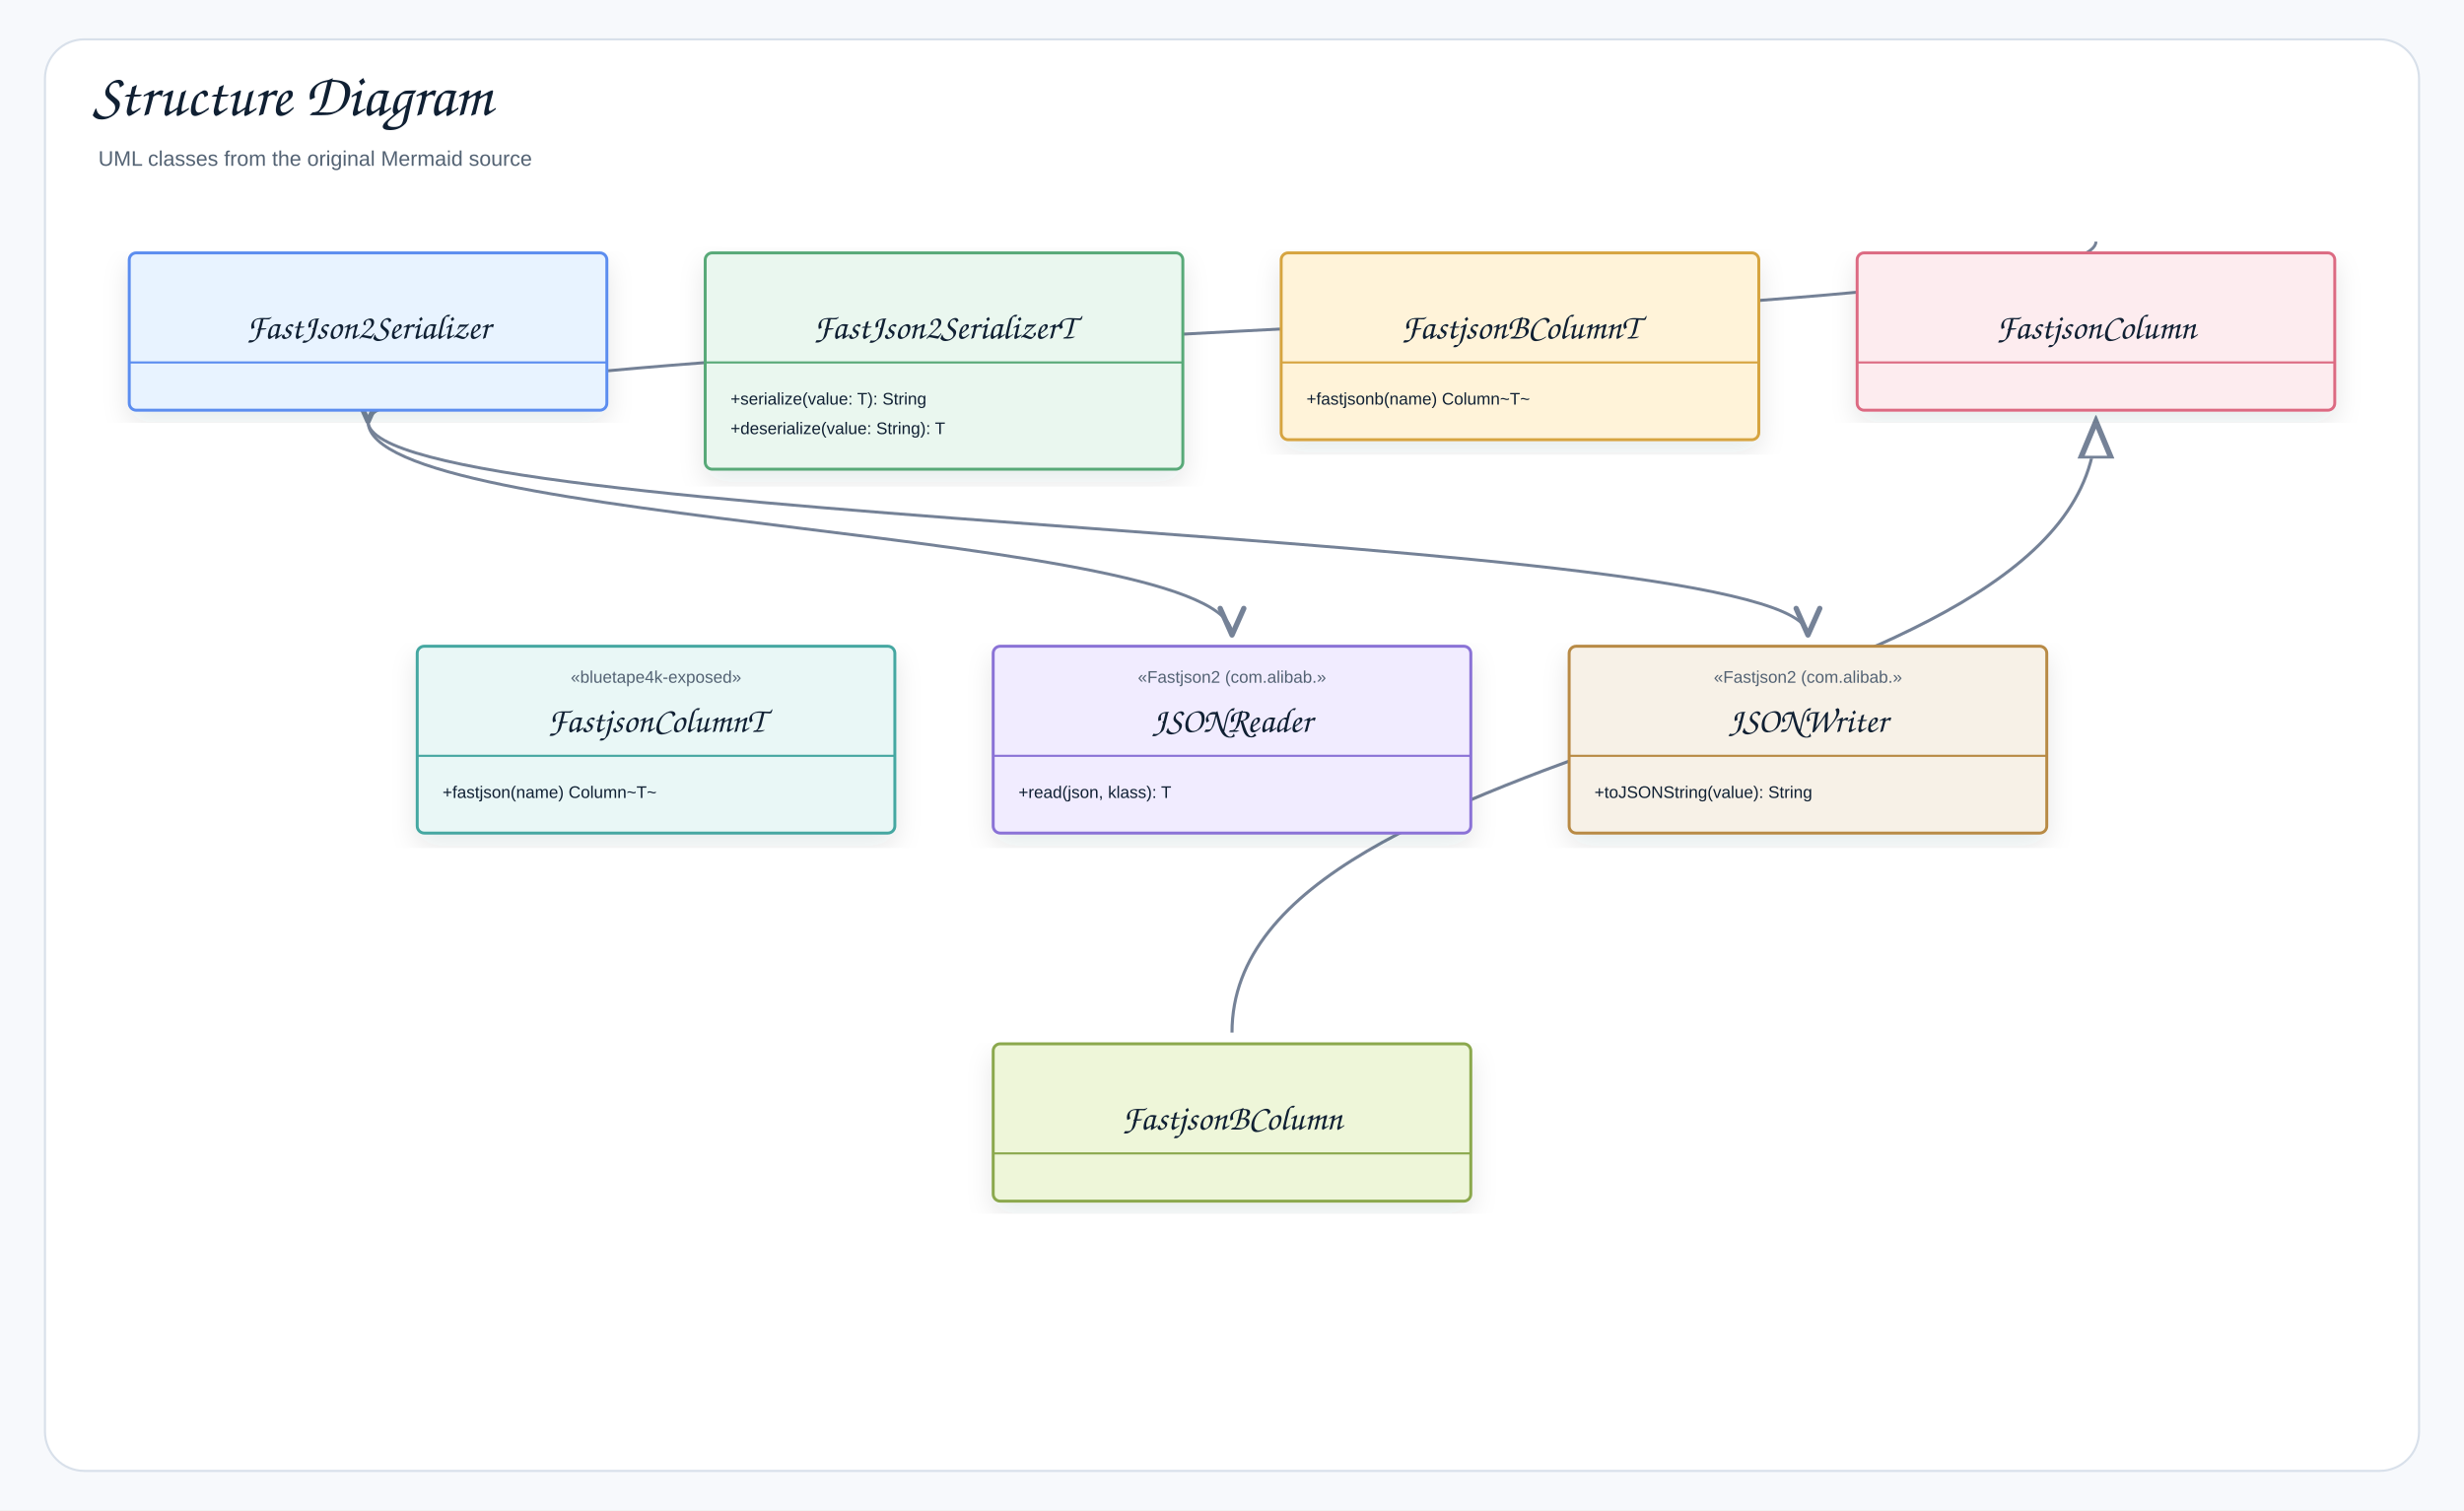
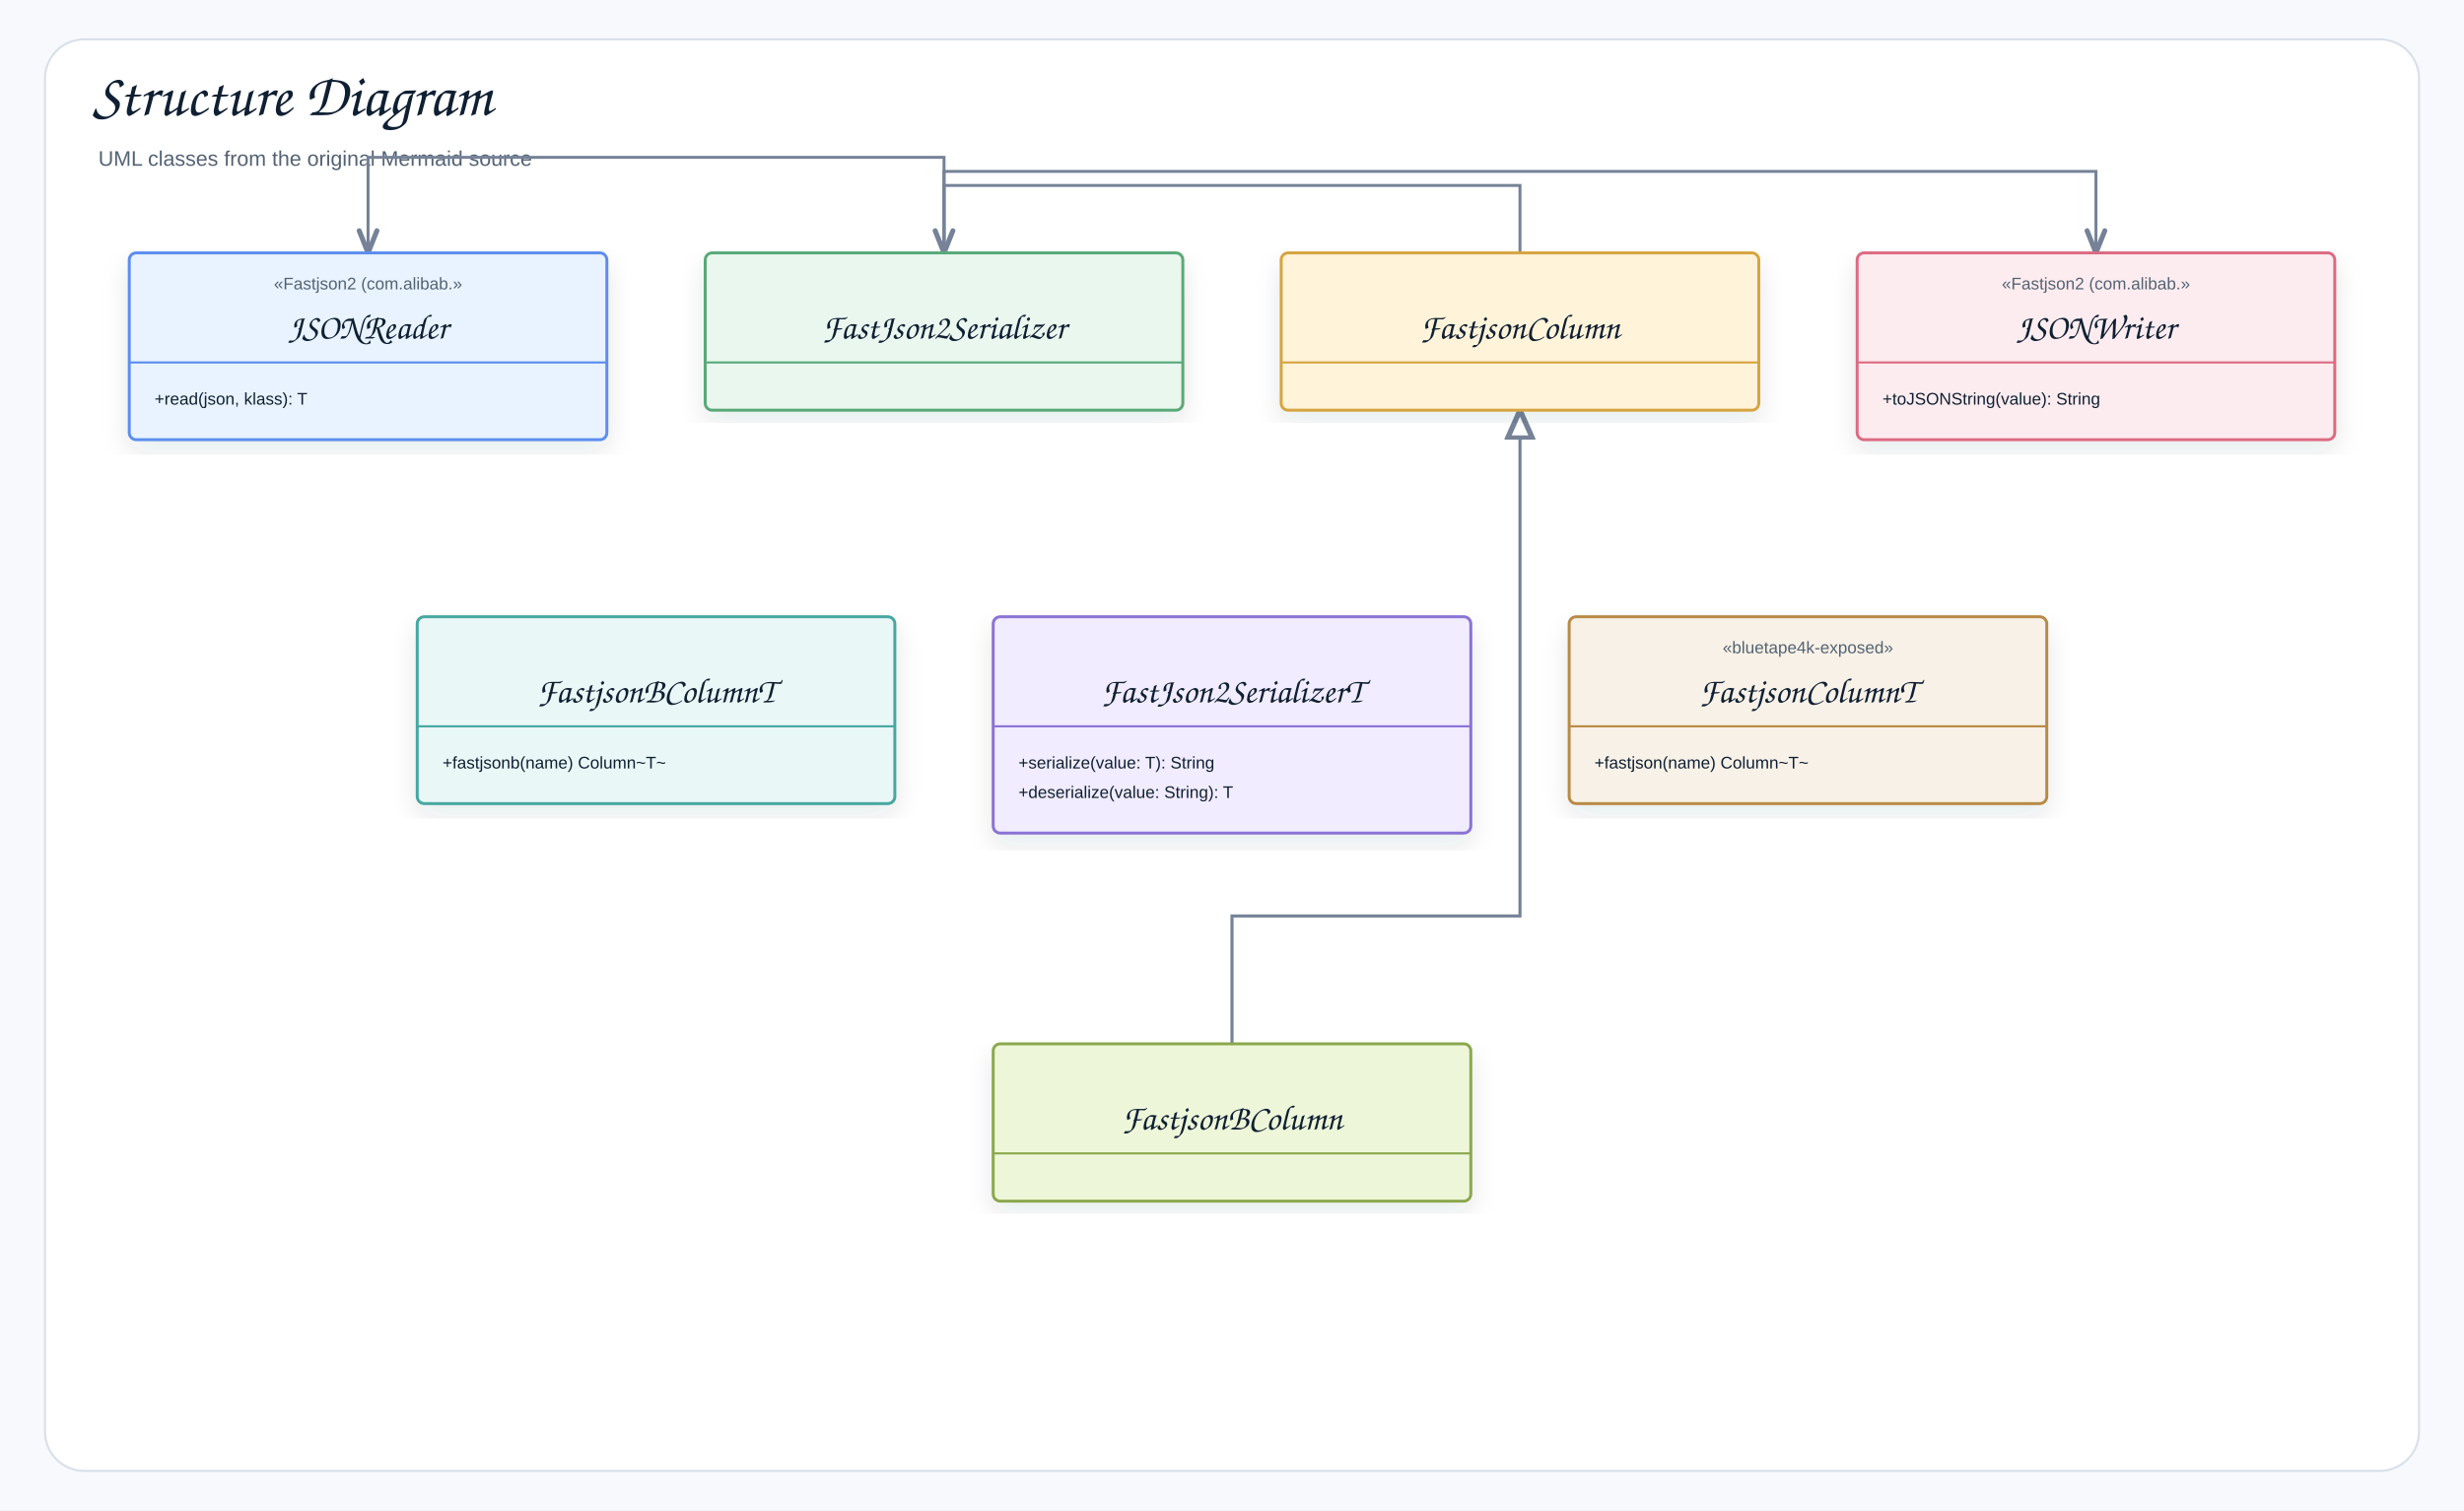
<svg xmlns="http://www.w3.org/2000/svg" width="1754" height="1075" viewBox="0 0 1754 1075" role="img" aria-label="Structure Diagram">
  <defs>
    <filter id="shadow" x="-8%" y="-8%" width="116%" height="116%">
      <feDropShadow dx="0" dy="8" stdDeviation="9" flood-color="#1f2937" flood-opacity="0.10" />
    </filter>
-     <marker id="openArrow" markerWidth="12" markerHeight="10" refX="10" refY="5" orient="auto" markerUnits="strokeWidth">
-       <path d="M 1 1 L 10 5 L 1 9" fill="none" stroke="#758297" stroke-width="1.8" stroke-linecap="round" stroke-linejoin="round" />
+     <marker id="openArrow" markerWidth="10" markerHeight="8" refX="8.5" refY="4" orient="auto" markerUnits="strokeWidth">
+       <path d="M 1 1 L 8.5 4 L 1 7" fill="none" stroke="#758297" stroke-width="1.7" stroke-linecap="round" stroke-linejoin="round" />
    </marker>
-     <marker id="inherit" markerWidth="14" markerHeight="12" refX="12" refY="6" orient="auto" markerUnits="strokeWidth">
-       <path d="M 0 1 L 12 6 L 0 11 Z" fill="#ffffff" stroke="#758297" stroke-width="1.8" />
+     <marker id="inherit" markerWidth="11" markerHeight="10" refX="9.5" refY="5" orient="auto" markerUnits="strokeWidth">
+       <path d="M 0.5 1 L 9.5 5 L 0.5 9 Z" fill="#ffffff" stroke="#758297" stroke-width="1.7" />
    </marker>
    <style>
    .canvas{fill:#f7f9fc}.frame{fill:#fff;stroke:#d8e0ea;stroke-width:1.5}
    .title{font-family:"Architects Daughter","Comic Sans MS","Comic Sans",cursive;font-size:43px;font-weight:400;fill:#102033}
    .subtitle{font-family:"Comic Sans MS","Comic Sans","Comic Neue",Arial,sans-serif;font-size:15px;font-weight:400;fill:#536273}
    .label{font-family:"Architects Daughter","Comic Sans MS","Comic Sans",cursive;font-size:25px;font-weight:400;fill:#102033}
    .smallLabel{font-family:"Architects Daughter","Comic Sans MS","Comic Sans",cursive;font-size:21px;font-weight:400;fill:#102033}
    .mono{font-family:"Comic Sans MS","Comic Sans","Comic Neue",Arial,sans-serif;font-size:12px;font-weight:400;fill:#102033}
    .small{font-family:"Comic Sans MS","Comic Sans","Comic Neue",Arial,sans-serif;font-size:12px;font-weight:400;fill:#536273}
    .strong{font-family:"Comic Sans MS","Comic Sans","Comic Neue",Arial,sans-serif;font-size:13px;font-weight:400;fill:#102033}
    .card{stroke-width:2.1;filter:url(#shadow)}.compartment{stroke-width:1.5;fill:none}
    .line{stroke:#758297;stroke-width:2.1;fill:none;marker-end:url(#openArrow)}
    .plainLine{stroke:#758297;stroke-width:2.1;fill:none}
    .dashed{stroke:#758297;stroke-width:2.1;stroke-dasharray:7 6;fill:none;marker-end:url(#openArrow)}
    .inheritLine{stroke:#758297;stroke-width:2.2;fill:none;marker-end:url(#inherit)}
    .implLine{stroke:#758297;stroke-width:2.2;stroke-dasharray:8 7;fill:none;marker-end:url(#inherit)}
  </style>
  </defs>
  <rect class="canvas" width="1754" height="1075" />
  <rect class="frame" x="32" y="28" width="1690" height="1019" rx="28" />
  <text class="title" x="66" y="82">Structure Diagram</text>
  <text class="subtitle" x="70" y="118">UML classes from the original Mermaid source</text>
-   <path class="line" d="M262 300 C262 376 877 376 877 452" />
-   <path class="line" d="M262 300 C262 376 1287 376 1287 452" />
-   <path class="line" d="M1492 172 C1492 236 262 236 262 300" />
-   <path class="inheritLine" d="M877 735 C877 517.5 1492 517.5 1492 300" />
+   <path class="line" d="M672 292 L672 112 L262 112 L262 180" />
+   <path class="line" d="M672 292 L672 122 L1492 122 L1492 180" />
+   <path class="line" d="M1082 292 L1082 132 L672 132 L672 180" />
+   <path class="inheritLine" d="M877 743 L877 652 L1082 652 L1082 292" />
  <g transform="translate(92,180)">
-     <rect class="card" x="0" y="0" width="340" height="112" rx="5" fill="#E8F3FF" stroke="#5B8DEF" />
+     <rect class="card" x="0" y="0" width="340" height="133" rx="5" fill="#E8F3FF" stroke="#5B8DEF" />
    <line class="compartment" x1="0" y1="78" x2="340" y2="78" stroke="#5B8DEF" />
+     <text class="small" x="170" y="26" text-anchor="middle">«Fastjson2 (com.alibab.»</text>
+     <text class="label" x="170" y="61" text-anchor="middle">JSONReader</text>
+     <text class="mono" x="18" y="108">+read(json, klass): T</text>
+   </g>
+   <g transform="translate(502,180)">
+     <rect class="card" x="0" y="0" width="340" height="112" rx="5" fill="#EAF7EF" stroke="#58A978" />
+     <line class="compartment" x1="0" y1="78" x2="340" y2="78" stroke="#58A978" />
    <text class="small" x="170" y="26" text-anchor="middle" />
    <text class="label" x="170" y="61" text-anchor="middle">FastJson2Serializer</text>
  </g>
-   <g transform="translate(502,180)">
-     <rect class="card" x="0" y="0" width="340" height="154" rx="5" fill="#EAF7EF" stroke="#58A978" />
-     <line class="compartment" x1="0" y1="78" x2="340" y2="78" stroke="#58A978" />
+   <g transform="translate(912,180)">
+     <rect class="card" x="0" y="0" width="340" height="112" rx="5" fill="#FFF3D9" stroke="#D6A441" />
+     <line class="compartment" x1="0" y1="78" x2="340" y2="78" stroke="#D6A441" />
+     <text class="small" x="170" y="26" text-anchor="middle" />
+     <text class="label" x="170" y="61" text-anchor="middle">FastjsonColumn</text>
+   </g>
+   <g transform="translate(1322,180)">
+     <rect class="card" x="0" y="0" width="340" height="133" rx="5" fill="#FDECEF" stroke="#DC6B82" />
+     <line class="compartment" x1="0" y1="78" x2="340" y2="78" stroke="#DC6B82" />
+     <text class="small" x="170" y="26" text-anchor="middle">«Fastjson2 (com.alibab.»</text>
+     <text class="label" x="170" y="61" text-anchor="middle">JSONWriter</text>
+     <text class="mono" x="18" y="108">+toJSONString(value): String</text>
+   </g>
+   <g transform="translate(297,439)">
+     <rect class="card" x="0" y="0" width="340" height="133" rx="5" fill="#E9F7F6" stroke="#45A7A1" />
+     <line class="compartment" x1="0" y1="78" x2="340" y2="78" stroke="#45A7A1" />
+     <text class="small" x="170" y="26" text-anchor="middle" />
+     <text class="label" x="170" y="61" text-anchor="middle">FastjsonBColumnT</text>
+     <text class="mono" x="18" y="108">+fastjsonb(name) Column~T~</text>
+   </g>
+   <g transform="translate(707,439)">
+     <rect class="card" x="0" y="0" width="340" height="154" rx="5" fill="#F1ECFF" stroke="#8A72D6" />
+     <line class="compartment" x1="0" y1="78" x2="340" y2="78" stroke="#8A72D6" />
    <text class="small" x="170" y="26" text-anchor="middle" />
    <text class="label" x="170" y="61" text-anchor="middle">FastJson2SerializerT</text>
    <text class="mono" x="18" y="108">+serialize(value: T): String</text>
    <text class="mono" x="18" y="129">+deserialize(value: String): T</text>
  </g>
-   <g transform="translate(912,180)">
-     <rect class="card" x="0" y="0" width="340" height="133" rx="5" fill="#FFF3D9" stroke="#D6A441" />
-     <line class="compartment" x1="0" y1="78" x2="340" y2="78" stroke="#D6A441" />
-     <text class="small" x="170" y="26" text-anchor="middle" />
-     <text class="label" x="170" y="61" text-anchor="middle">FastjsonBColumnT</text>
-     <text class="mono" x="18" y="108">+fastjsonb(name) Column~T~</text>
-   </g>
-   <g transform="translate(1322,180)">
-     <rect class="card" x="0" y="0" width="340" height="112" rx="5" fill="#FDECEF" stroke="#DC6B82" />
-     <line class="compartment" x1="0" y1="78" x2="340" y2="78" stroke="#DC6B82" />
-     <text class="small" x="170" y="26" text-anchor="middle" />
-     <text class="label" x="170" y="61" text-anchor="middle">FastjsonColumn</text>
-   </g>
-   <g transform="translate(297,460)">
-     <rect class="card" x="0" y="0" width="340" height="133" rx="5" fill="#E9F7F6" stroke="#45A7A1" />
-     <line class="compartment" x1="0" y1="78" x2="340" y2="78" stroke="#45A7A1" />
+   <g transform="translate(1117,439)">
+     <rect class="card" x="0" y="0" width="340" height="133" rx="5" fill="#F7F1E7" stroke="#B88A44" />
+     <line class="compartment" x1="0" y1="78" x2="340" y2="78" stroke="#B88A44" />
    <text class="small" x="170" y="26" text-anchor="middle">«bluetape4k-exposed»</text>
    <text class="label" x="170" y="61" text-anchor="middle">FastjsonColumnT</text>
    <text class="mono" x="18" y="108">+fastjson(name) Column~T~</text>
-   </g>
-   <g transform="translate(707,460)">
-     <rect class="card" x="0" y="0" width="340" height="133" rx="5" fill="#F1ECFF" stroke="#8A72D6" />
-     <line class="compartment" x1="0" y1="78" x2="340" y2="78" stroke="#8A72D6" />
-     <text class="small" x="170" y="26" text-anchor="middle">«Fastjson2 (com.alibab.»</text>
-     <text class="label" x="170" y="61" text-anchor="middle">JSONReader</text>
-     <text class="mono" x="18" y="108">+read(json, klass): T</text>
-   </g>
-   <g transform="translate(1117,460)">
-     <rect class="card" x="0" y="0" width="340" height="133" rx="5" fill="#F7F1E7" stroke="#B88A44" />
-     <line class="compartment" x1="0" y1="78" x2="340" y2="78" stroke="#B88A44" />
-     <text class="small" x="170" y="26" text-anchor="middle">«Fastjson2 (com.alibab.»</text>
-     <text class="label" x="170" y="61" text-anchor="middle">JSONWriter</text>
-     <text class="mono" x="18" y="108">+toJSONString(value): String</text>
  </g>
  <g transform="translate(707,743)">
    <rect class="card" x="0" y="0" width="340" height="112" rx="5" fill="#EEF6D9" stroke="#8BA84D" />
    <line class="compartment" x1="0" y1="78" x2="340" y2="78" stroke="#8BA84D" />
    <text class="small" x="170" y="26" text-anchor="middle" />
    <text class="label" x="170" y="61" text-anchor="middle">FastjsonBColumn</text>
  </g>
</svg>
